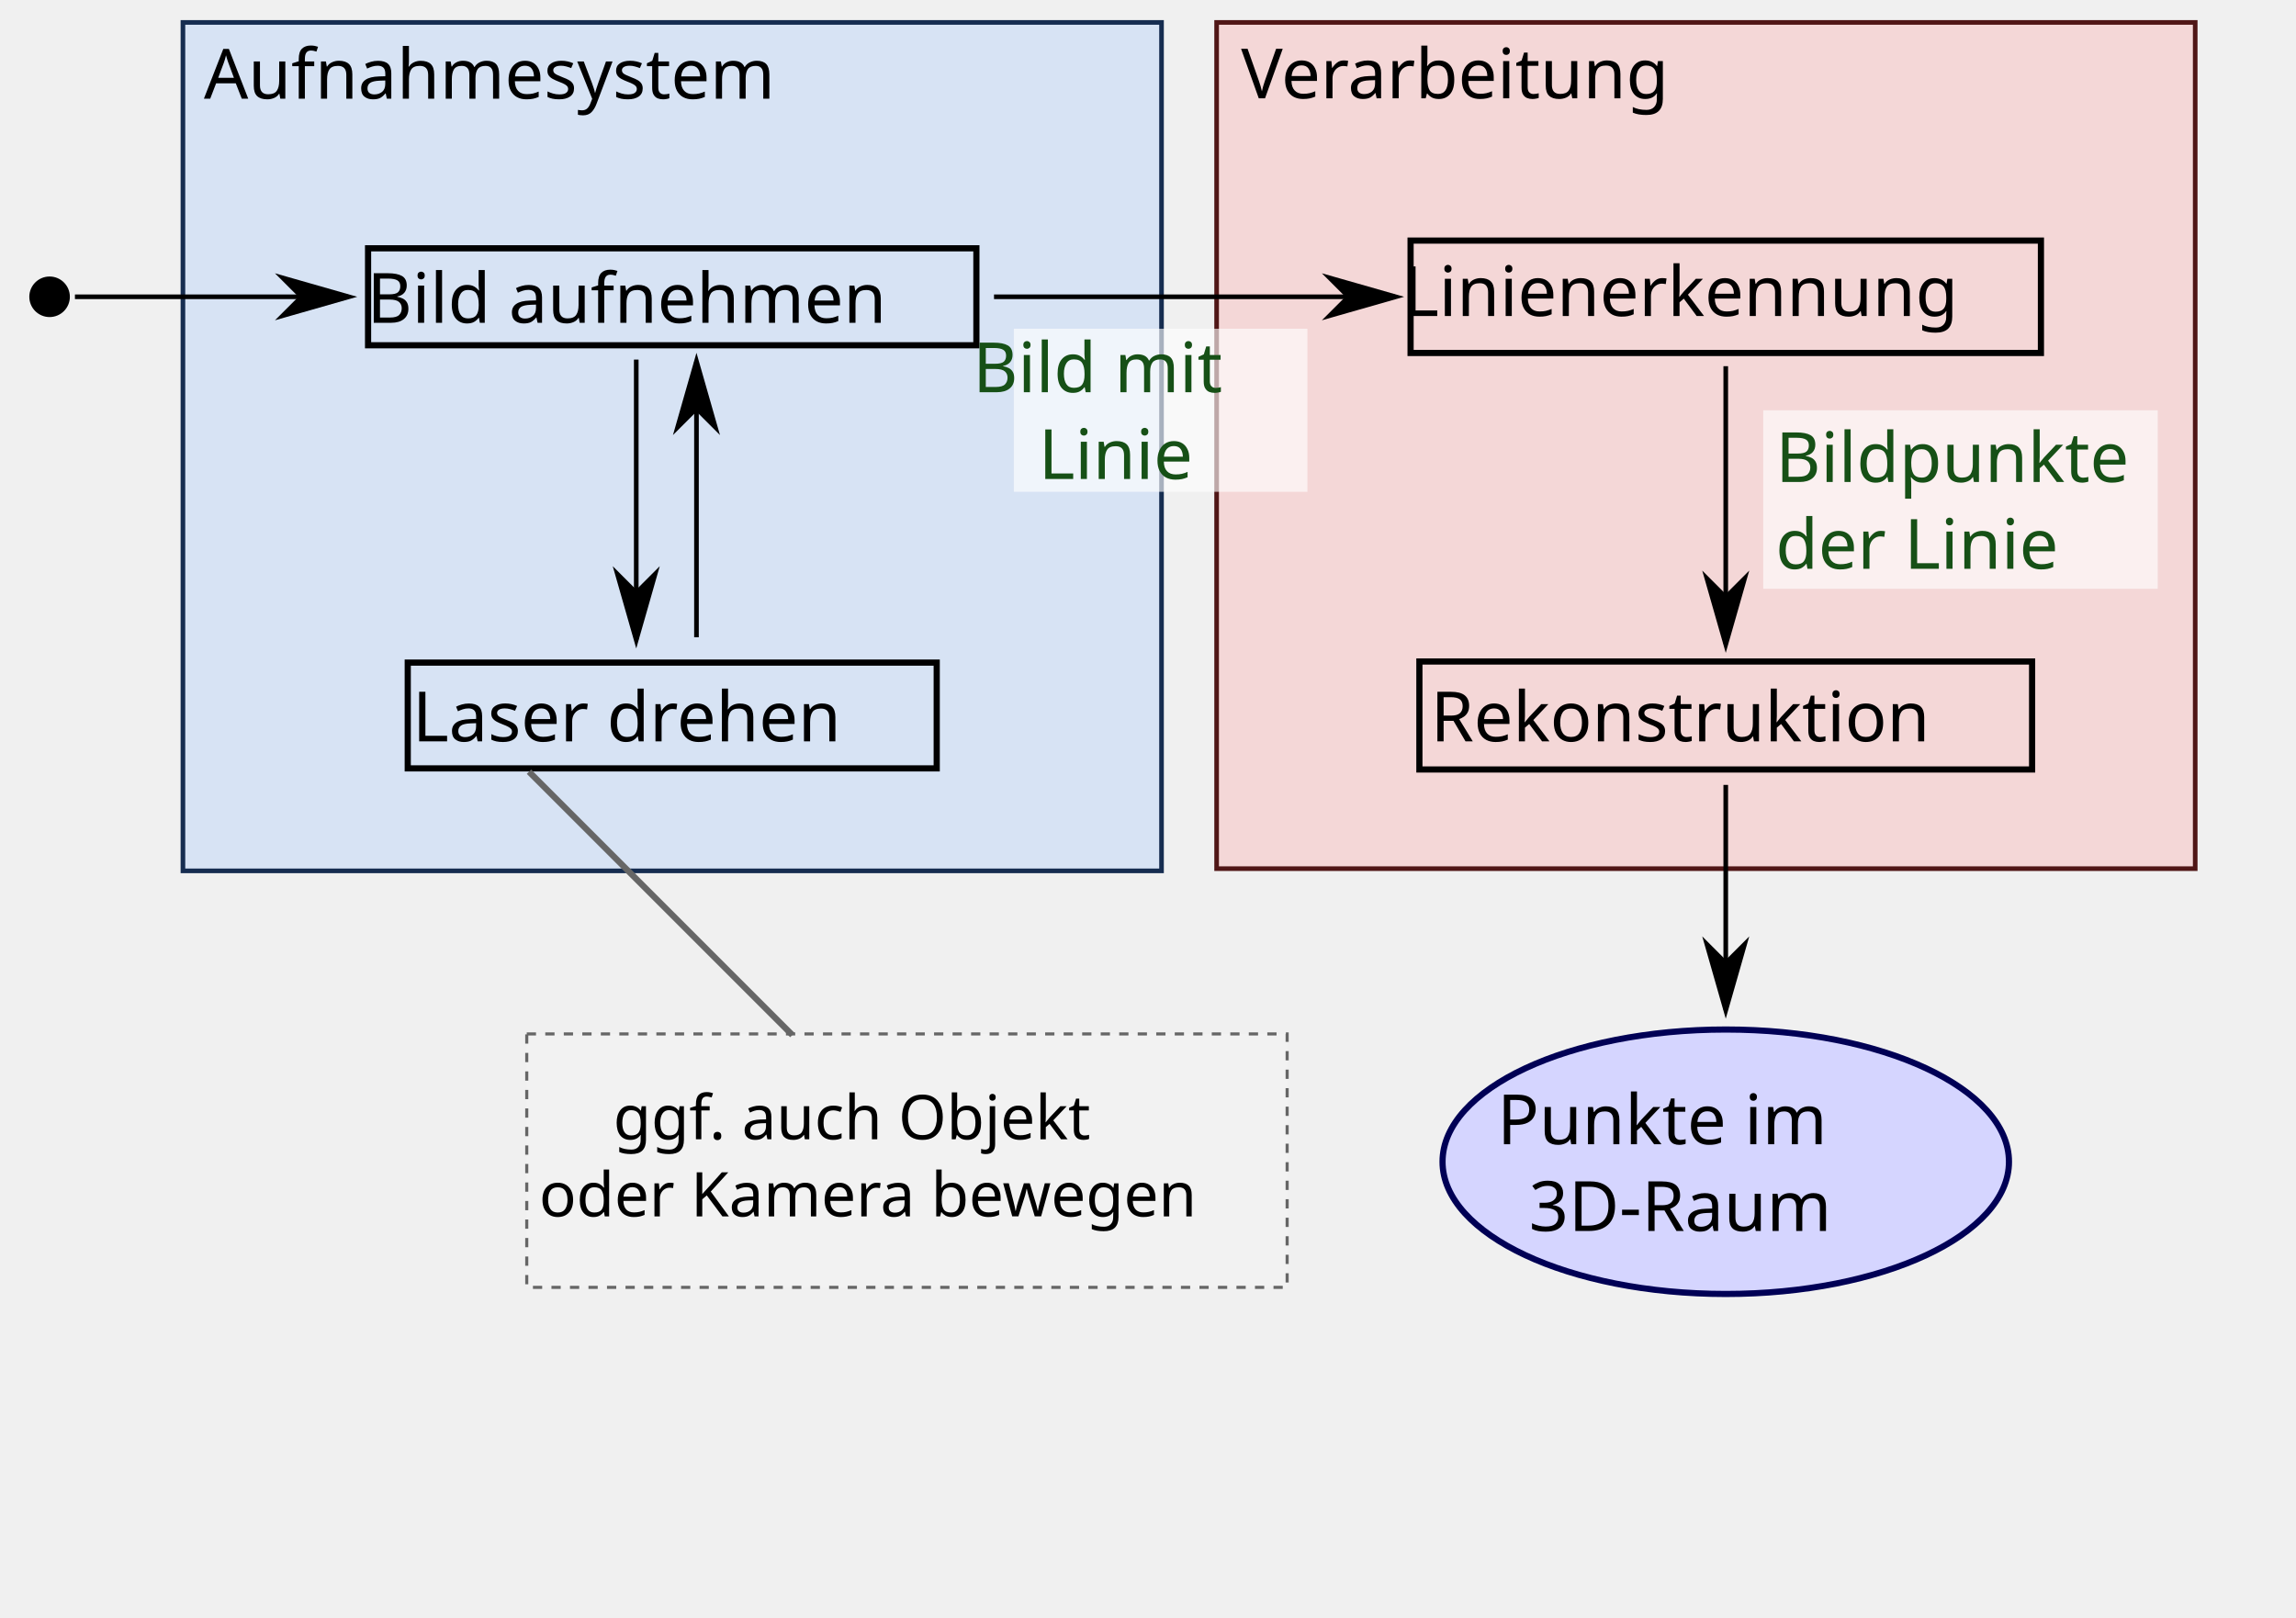
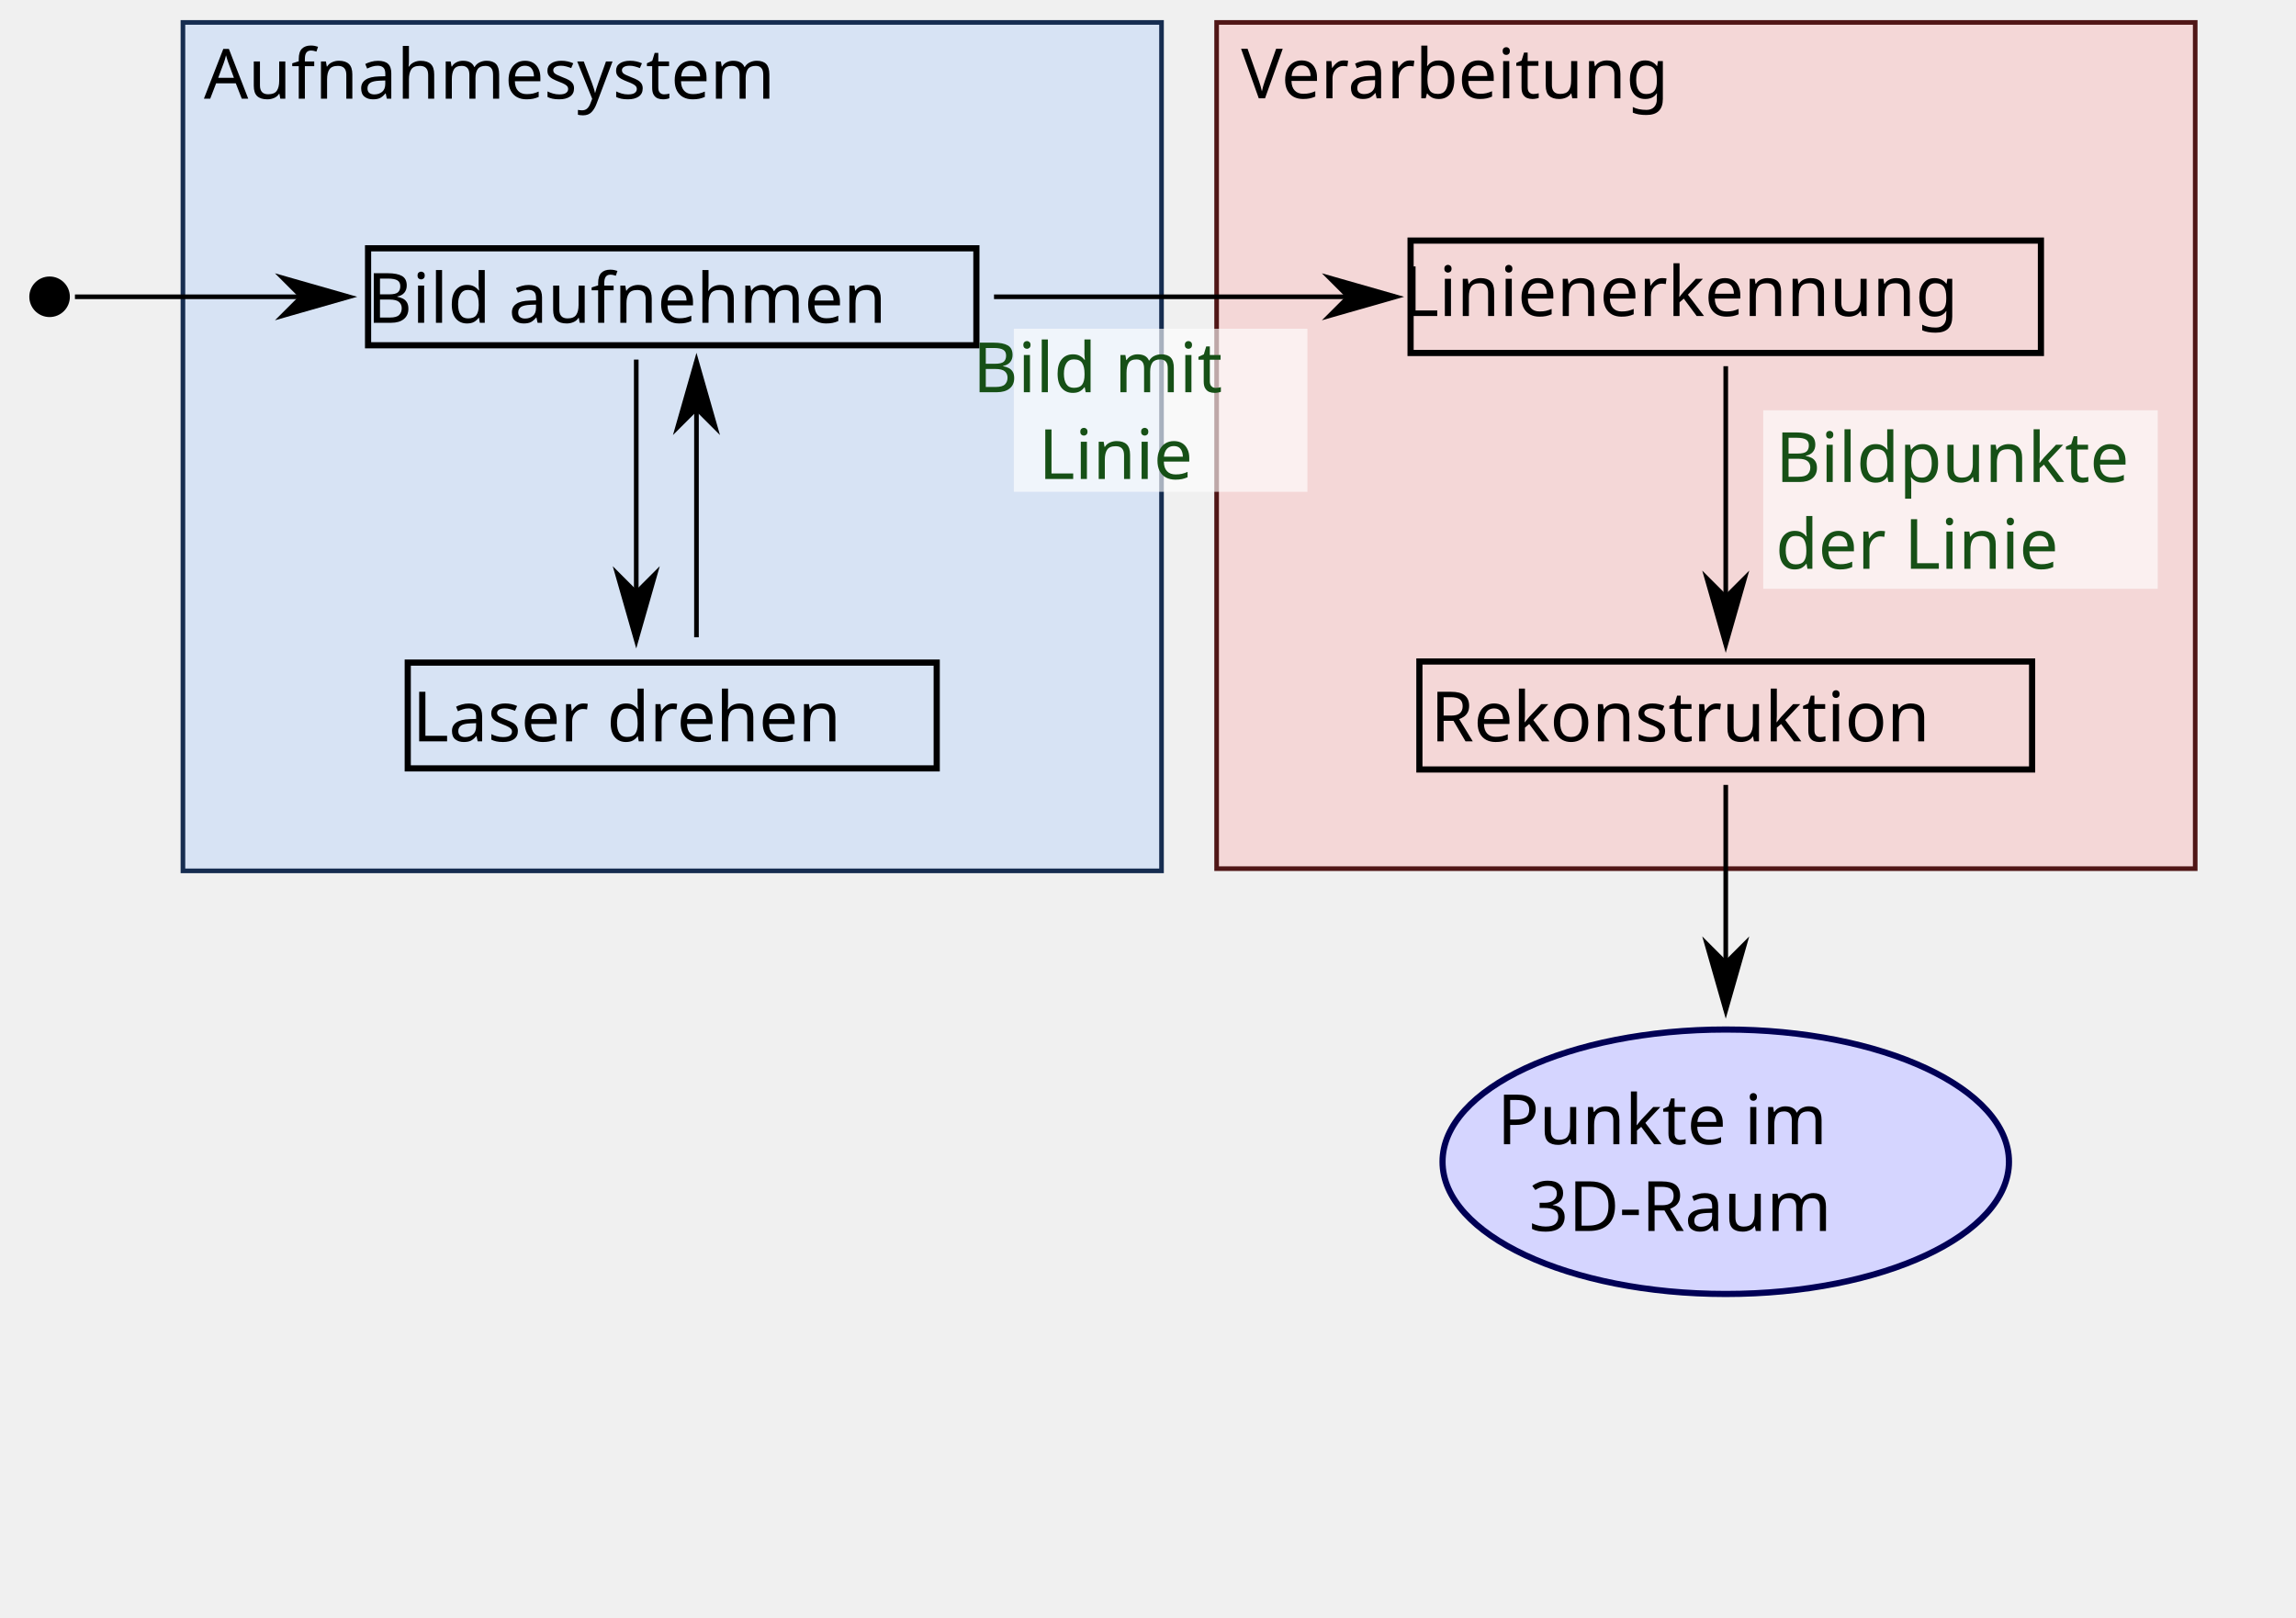
<svg xmlns="http://www.w3.org/2000/svg" width="210mm" height="148mm" viewBox="0 0 744.094 524.409" id="svg2" version="1.1">
  <defs id="defs4">
    <marker orient="auto" refY="0.0" refX="0.0" id="marker4619" style="overflow:visible;">
      <path id="path4621" d="M 0.0,0.0 L 5.0,-5.0 L -12.5,0.0 L 5.0,5.0 L 0.0,0.0 z " style="fill-rule:evenodd;stroke:#000000;stroke-width:1pt;stroke-opacity:1;fill:#000000;fill-opacity:1" transform="scale(0.8) rotate(180) translate(12.5,0)" />
    </marker>
    <marker style="overflow:visible;" id="marker4517" refX="0.0" refY="0.0" orient="auto">
      <path transform="scale(0.8) rotate(180) translate(12.5,0)" style="fill-rule:evenodd;stroke:#000000;stroke-width:1pt;stroke-opacity:1;fill:#000000;fill-opacity:1" d="M 0.0,0.0 L 5.0,-5.0 L -12.5,0.0 L 5.0,5.0 L 0.0,0.0 z " id="path4519" />
    </marker>
    <marker orient="auto" refY="0.0" refX="0.0" id="marker4415" style="overflow:visible;">
      <path id="path4417" d="M 0.0,0.0 L 5.0,-5.0 L -12.5,0.0 L 5.0,5.0 L 0.0,0.0 z " style="fill-rule:evenodd;stroke:#000000;stroke-width:1pt;stroke-opacity:1;fill:#000000;fill-opacity:1" transform="scale(0.8) rotate(180) translate(12.5,0)" />
    </marker>
    <marker style="overflow:visible" id="marker6020" refX="0.0" refY="0.0" orient="auto">
      <path transform="scale(0.8)" style="fill:none;fill-opacity:0.75;fill-rule:evenodd;stroke:#00ffff;stroke-width:1pt;stroke-opacity:1" d="M 0.0,5.65 L 0.0,-5.65" id="path6022" />
    </marker>
    <marker style="overflow:visible" id="marker5896" refX="0.0" refY="0.0" orient="auto">
      <path transform="scale(0.8) translate(-6,0)" style="fill-rule:evenodd;fill:#ffffff;stroke:#00ffff;stroke-width:1pt;stroke-opacity:1" d="M 5.77,0.0 L -2.88,5.0 L -2.88,-5.0 L 5.77,0.0 z " id="path5898" />
    </marker>
    <marker style="overflow:visible" id="marker5654" refX="0.0" refY="0.0" orient="auto">
      <path transform="scale(0.8)" style="fill:none;fill-opacity:0.75;fill-rule:evenodd;stroke:#00ffff;stroke-width:1pt;stroke-opacity:1" d="M 0.0,5.65 L 0.0,-5.65" id="path5656" />
    </marker>
    <marker orient="auto" refY="0.0" refX="0.0" id="EmptyDiamondL" style="overflow:visible">
      <path id="path4460" d="M 0,-7.071 L -7.071,0 L 0,7.071 L 7.071,0 L 0,-7.071 z " style="fill-rule:evenodd;fill:#ffffff;stroke:#00ffff;stroke-width:1pt;stroke-opacity:1" transform="scale(0.8)" />
    </marker>
    <marker orient="auto" refY="0.0" refX="0.0" id="EmptyTriangleOutL" style="overflow:visible">
      <path id="path4514" d="M 5.77,0.0 L -2.88,5.0 L -2.88,-5.0 L 5.77,0.0 z " style="fill-rule:evenodd;fill:#ffffff;stroke:#00ffff;stroke-width:1pt;stroke-opacity:1" transform="scale(0.8) translate(-6,0)" />
    </marker>
    <marker orient="auto" refY="0.0" refX="0.0" id="Arrow2Lend" style="overflow:visible;">
      <path id="path4375" style="fill-rule:evenodd;stroke-width:0.625;stroke-linejoin:round;stroke:#00ffff;stroke-opacity:1;fill:#00ffff;fill-opacity:1" d="M 8.719,4.034 L -2.207,0.016 L 8.719,-4.002 C 6.973,-1.63 6.983,1.616 8.719,4.034 z " transform="scale(1.1) rotate(180) translate(1,0)" />
    </marker>
    <marker orient="auto" refY="0.0" refX="0.0" id="Arrow1Lstart" style="overflow:visible">
      <path id="path4354" d="M 0.0,0.0 L 5.0,-5.0 L -12.5,0.0 L 5.0,5.0 L 0.0,0.0 z " style="fill-rule:evenodd;stroke:#000000;stroke-width:1pt;stroke-opacity:1;fill:#000000;fill-opacity:1" transform="scale(0.8) translate(12.5,0)" />
    </marker>
    <marker style="overflow:visible;" id="marker4750" refX="0.0" refY="0.0" orient="auto">
      <path transform="scale(0.8) rotate(180) translate(12.5,0)" style="fill-rule:evenodd;stroke:#000000;stroke-width:1pt;stroke-opacity:1;fill:#000000;fill-opacity:1" d="M 0.0,0.0 L 5.0,-5.0 L -12.5,0.0 L 5.0,5.0 L 0.0,0.0 z " id="path4752" />
    </marker>
    <marker orient="auto" refY="0.0" refX="0.0" id="marker4630" style="overflow:visible;">
      <path id="path4632" d="M 0.0,0.0 L 5.0,-5.0 L -12.5,0.0 L 5.0,5.0 L 0.0,0.0 z " style="fill-rule:evenodd;stroke:#000000;stroke-width:1pt;stroke-opacity:1;fill:#000000;fill-opacity:1" transform="scale(0.8) rotate(180) translate(12.5,0)" />
    </marker>
    <marker orient="auto" refY="0.0" refX="0.0" id="Arrow1Lend" style="overflow:visible;">
      <path id="path4357" d="M 0.0,0.0 L 5.0,-5.0 L -12.5,0.0 L 5.0,5.0 L 0.0,0.0 z " style="fill-rule:evenodd;stroke:#000000;stroke-width:1pt;stroke-opacity:1;fill:#000000;fill-opacity:1" transform="scale(0.8) rotate(180) translate(12.5,0)" />
    </marker>
  </defs>
  <g id="layer3" style="display:inline">
    <rect style="fill:#d7e3f4;stroke:#162d50;stroke-width:1.5;stroke-miterlimit:4;stroke-dasharray:none;stroke-dashoffset:0" id="rect5371" width="317.143" height="275" x="59.286" y="7.267" />
    <rect style="fill:#f4d7d7;stroke:#501616;stroke-width:1.5;stroke-miterlimit:4;stroke-dasharray:none;stroke-dashoffset:0" id="rect5373" width="317.143" height="274.286" x="394.286" y="7.267" />
    <text xml:space="preserve" style="font-style:normal;font-weight:normal;font-size:22.5px;line-height:125%;font-family:sans-serif;text-align:start;letter-spacing:0px;word-spacing:0px;text-anchor:start;fill:#000000;fill-opacity:1;stroke:none;stroke-width:1px;stroke-linecap:butt;stroke-linejoin:miter;stroke-opacity:1" x="66.084" y="31.976" id="text5375">
      <tspan id="tspan5377" x="66.084" y="31.976">Aufnahmesystem</tspan>
    </text>
    <text xml:space="preserve" style="font-style:normal;font-weight:normal;font-size:22.5px;line-height:125%;font-family:sans-serif;text-align:start;letter-spacing:0px;word-spacing:0px;text-anchor:start;fill:#000000;fill-opacity:1;stroke:none;stroke-width:1px;stroke-linecap:butt;stroke-linejoin:miter;stroke-opacity:1" x="402.21" y="31.866" id="text5379">
      <tspan id="tspan5381" x="402.21" y="31.866">Verarbeitung</tspan>
    </text>
  </g>
  <g id="layer1" transform="translate(0,-527.9529)" style="display:inline">
    <text xml:space="preserve" style="font-style:normal;font-weight:normal;font-size:40px;line-height:125%;font-family:sans-serif;text-align:center;letter-spacing:0px;word-spacing:0px;text-anchor:middle;fill:#000000;fill-opacity:1;stroke:none;stroke-width:1px;stroke-linecap:butt;stroke-linejoin:miter;stroke-opacity:1" x="462.65" y="711.941" id="text3365">
      <tspan id="tspan3367" x="462.65" y="711.941" />
    </text>
    <text xml:space="preserve" style="font-style:normal;font-weight:normal;font-size:22.5px;line-height:125%;font-family:sans-serif;text-align:center;letter-spacing:0px;word-spacing:0px;text-anchor:middle;fill:#000000;fill-opacity:1;stroke:none;stroke-width:1px;stroke-linecap:butt;stroke-linejoin:miter;stroke-opacity:1" x="217.731" y="632.58" id="text3490">
      <tspan id="tspan3492" x="217.731" y="632.58">Bild aufnehmen</tspan>
    </text>
    <text xml:space="preserve" style="font-style:normal;font-weight:normal;font-size:22.5px;line-height:125%;font-family:sans-serif;text-align:center;letter-spacing:0px;word-spacing:0px;text-anchor:middle;fill:#000000;fill-opacity:1;stroke:none;stroke-width:1px;stroke-linecap:butt;stroke-linejoin:miter;stroke-opacity:1" x="217.731" y="768.239" id="text3498">
      <tspan id="tspan3500" x="217.731" y="768.239">Laser drehen</tspan>
    </text>
    <text xml:space="preserve" style="font-style:normal;font-weight:normal;font-size:22.5px;line-height:125%;font-family:sans-serif;text-align:center;letter-spacing:0px;word-spacing:0px;text-anchor:middle;fill:#000000;fill-opacity:1;stroke:none;stroke-width:1px;stroke-linecap:butt;stroke-linejoin:miter;stroke-opacity:1" x="559.203" y="630.372" id="text3506">
      <tspan id="tspan3508" x="559.203" y="630.372">Linienerkennung</tspan>
    </text>
    <text xml:space="preserve" style="font-style:normal;font-weight:normal;font-size:22.5px;line-height:125%;font-family:sans-serif;text-align:center;letter-spacing:0px;word-spacing:0px;text-anchor:middle;fill:#000000;fill-opacity:1;stroke:none;stroke-width:1px;stroke-linecap:butt;stroke-linejoin:miter;stroke-opacity:1" x="559.159" y="768.239" id="text3510">
      <tspan id="tspan3512" x="559.159" y="768.239">Rekonstruktion</tspan>
    </text>
    <rect style="fill:none;stroke:#000000;stroke-width:2;stroke-miterlimit:4;stroke-dasharray:none;stroke-dashoffset:0" id="rect4354" width="171.429" height="34.286" x="132.143" y="742.719" />
    <rect style="fill:none;stroke:#000000;stroke-width:2;stroke-miterlimit:4;stroke-dasharray:none;stroke-dashoffset:0" id="rect4610" width="204.286" height="36.429" x="457.143" y="605.934" />
    <rect transform="translate(0,527.9529)" style="fill:none;stroke:#000000;stroke-width:2;stroke-miterlimit:4;stroke-dasharray:none;stroke-dashoffset:0" id="rect4482" width="197.143" height="31.429" x="119.286" y="80.481" />
    <rect style="fill:none;stroke:#000000;stroke-width:2;stroke-miterlimit:4;stroke-dasharray:none;stroke-dashoffset:0" id="rect4786" width="198.571" height="35" x="460" y="742.362" />
    <ellipse transform="translate(0,527.9529)" style="display:inline;fill:#d5d5ff;stroke:#000055;stroke-width:2;stroke-miterlimit:4;stroke-dasharray:none;stroke-dashoffset:0" id="path4796" cx="559.286" cy="376.552" rx="91.786" ry="42.857" />
    <text transform="translate(0,527.9529)" xml:space="preserve" style="font-style:normal;font-weight:normal;font-size:22.5px;line-height:125%;font-family:sans-serif;text-align:center;letter-spacing:0px;word-spacing:0px;text-anchor:middle;display:inline;fill:#000000;fill-opacity:1;stroke:none;stroke-width:1px;stroke-linecap:butt;stroke-linejoin:miter;stroke-opacity:1" x="559.159" y="370.867" id="text4952">
      <tspan id="tspan4954" x="559.159" y="370.867">Punkte im</tspan>
      <tspan x="559.159" y="398.992" id="tspan4956">3D-Raum</tspan>
    </text>
  </g>
  <g id="layer2" style="display:inline">
    <circle style="fill:#000000;fill-opacity:1;stroke:#000000" id="path3514" cx="16.071" cy="96.195" r="6.071" />
    <path style="fill:none;fill-rule:evenodd;stroke:#000000;stroke-width:1.5;stroke-linecap:butt;stroke-linejoin:miter;stroke-miterlimit:4;stroke-dasharray:none;stroke-opacity:1;marker-end:url(#Arrow1Lend)" d="m 24.286,96.195 88.571,0" id="path3518" />
    <path style="fill:none;fill-rule:evenodd;stroke:#000000;stroke-width:1.5;stroke-linecap:butt;stroke-linejoin:miter;stroke-miterlimit:4;stroke-dasharray:none;stroke-opacity:1;marker-start:url(#Arrow1Lstart)" d="m 206.198,207.267 0,-90.714" id="path3520" />
    <path style="fill:none;fill-rule:evenodd;stroke:#000000;stroke-width:1.5;stroke-linecap:butt;stroke-linejoin:miter;stroke-miterlimit:4;stroke-dasharray:none;stroke-opacity:1;marker-end:url(#marker4750)" d="m 225.714,206.552 0,-89.286" id="path3407" />
    <path style="fill:none;fill-rule:evenodd;stroke:#000000;stroke-width:1.5;stroke-linecap:butt;stroke-linejoin:miter;stroke-miterlimit:4;stroke-dasharray:none;stroke-opacity:1;marker-end:url(#marker4415)" d="m 322.143,96.195 130,0" id="path4407" />
    <path style="fill:none;fill-rule:evenodd;stroke:#000000;stroke-width:1.5;stroke-linecap:butt;stroke-linejoin:miter;stroke-miterlimit:4;stroke-dasharray:none;stroke-opacity:1;marker-end:url(#marker4619)" d="m 559.286,254.409 0,72.857" id="path4611" />
    <path transform="translate(0,-527.9529)" style="display:inline;fill:none;fill-rule:evenodd;stroke:#000000;stroke-width:1.5;stroke-linecap:butt;stroke-linejoin:miter;stroke-miterlimit:4;stroke-dasharray:none;stroke-opacity:1;marker-end:url(#marker4517)" d="m 559.286,646.648 0,90" id="path4509" />
  </g>
  <g id="layer4" style="display:inline">
    <rect style="opacity:1;fill:#ffffff;fill-opacity:0.627;fill-rule:nonzero;stroke:none;stroke-width:2;stroke-miterlimit:4;stroke-dasharray:none;stroke-dashoffset:0;stroke-opacity:1" id="rect4205" width="95.143" height="52.857" x="328.571" y="106.552" />
    <text xml:space="preserve" style="font-style:normal;font-weight:normal;font-size:22.5px;line-height:125%;font-family:sans-serif;text-align:center;letter-spacing:0px;word-spacing:0px;text-anchor:middle;fill:#165016;fill-opacity:1;stroke:none;stroke-width:1px;stroke-linecap:butt;stroke-linejoin:miter;stroke-opacity:1" x="376.192" y="127.127" id="text4201">
      <tspan id="tspan4203" x="376.192" y="127.127">Bild mit</tspan>
      <tspan x="376.192" y="155.252" id="tspan4278">Linie</tspan>
    </text>
    <rect style="opacity:1;fill:#ffffff;fill-opacity:0.627;fill-rule:nonzero;stroke:none;stroke-width:2;stroke-miterlimit:4;stroke-dasharray:none;stroke-dashoffset:0;stroke-opacity:1" id="rect4213" width="127.857" height="57.857" x="571.429" y="132.981" />
    <text xml:space="preserve" style="font-style:normal;font-weight:normal;font-size:22.5px;line-height:125%;font-family:sans-serif;text-align:start;letter-spacing:0px;word-spacing:0px;text-anchor:start;fill:#165016;fill-opacity:1;stroke:none;stroke-width:1px;stroke-linecap:butt;stroke-linejoin:miter;stroke-opacity:1" x="575.438" y="156.224" id="text4207">
      <tspan id="tspan4209" x="575.438" y="156.224">Bildpunkte</tspan>
      <tspan x="575.438" y="184.349" id="tspan4211">der Linie</tspan>
    </text>
-     <rect style="opacity:1;fill:#f2f2f2;fill-opacity:1;fill-rule:nonzero;stroke:#666666;stroke-width:1;stroke-miterlimit:4;stroke-dasharray:3, 3;stroke-dashoffset:0;stroke-opacity:1" id="rect4380" width="246.429" height="82.143" x="170.714" y="335.124" />
-     <text xml:space="preserve" style="font-style:normal;font-weight:normal;font-size:20px;line-height:125%;font-family:sans-serif;text-align:center;letter-spacing:0px;word-spacing:0px;text-anchor:middle;fill:#000000;fill-opacity:1;stroke:none;stroke-width:1px;stroke-linecap:butt;stroke-linejoin:miter;stroke-opacity:1" x="294.275" y="369.276" id="text4382">
+   </g>
+   <g id="layer5" style="display:none">
+     <path style="display:inline;fill:none;fill-rule:evenodd;stroke:#666666;stroke-width:2;stroke-linecap:butt;stroke-linejoin:miter;stroke-miterlimit:4;stroke-dasharray:none;stroke-opacity:1" d="m 171.429,250.124 85.357,85.357" id="path4404" />
+     <text xml:space="preserve" style="font-style:normal;font-weight:normal;font-size:20px;line-height:125%;font-family:sans-serif;text-align:center;letter-spacing:0px;word-spacing:0px;text-anchor:middle;display:inline;fill:#000000;fill-opacity:1;stroke:none;stroke-width:1px;stroke-linecap:butt;stroke-linejoin:miter;stroke-opacity:1" x="294.275" y="369.276" id="text4382">
      <tspan x="294.275" y="369.276" id="tspan4386">ggf. auch Objekt</tspan>
      <tspan x="294.275" y="394.276" id="tspan4388">oder Kamera bewegen</tspan>
    </text>
-     <path style="fill:none;fill-rule:evenodd;stroke:#666666;stroke-width:2;stroke-linecap:butt;stroke-linejoin:miter;stroke-miterlimit:4;stroke-dasharray:none;stroke-opacity:1" d="m 171.429,250.124 85.357,85.357" id="path4404" />
+     <rect style="display:inline;opacity:1;fill:#f2f2f2;fill-opacity:1;fill-rule:nonzero;stroke:#666666;stroke-width:1;stroke-miterlimit:4;stroke-dasharray:3, 3;stroke-dashoffset:0;stroke-opacity:1" id="rect4380" width="246.429" height="82.143" x="170.714" y="335.124" />
  </g>
</svg>
